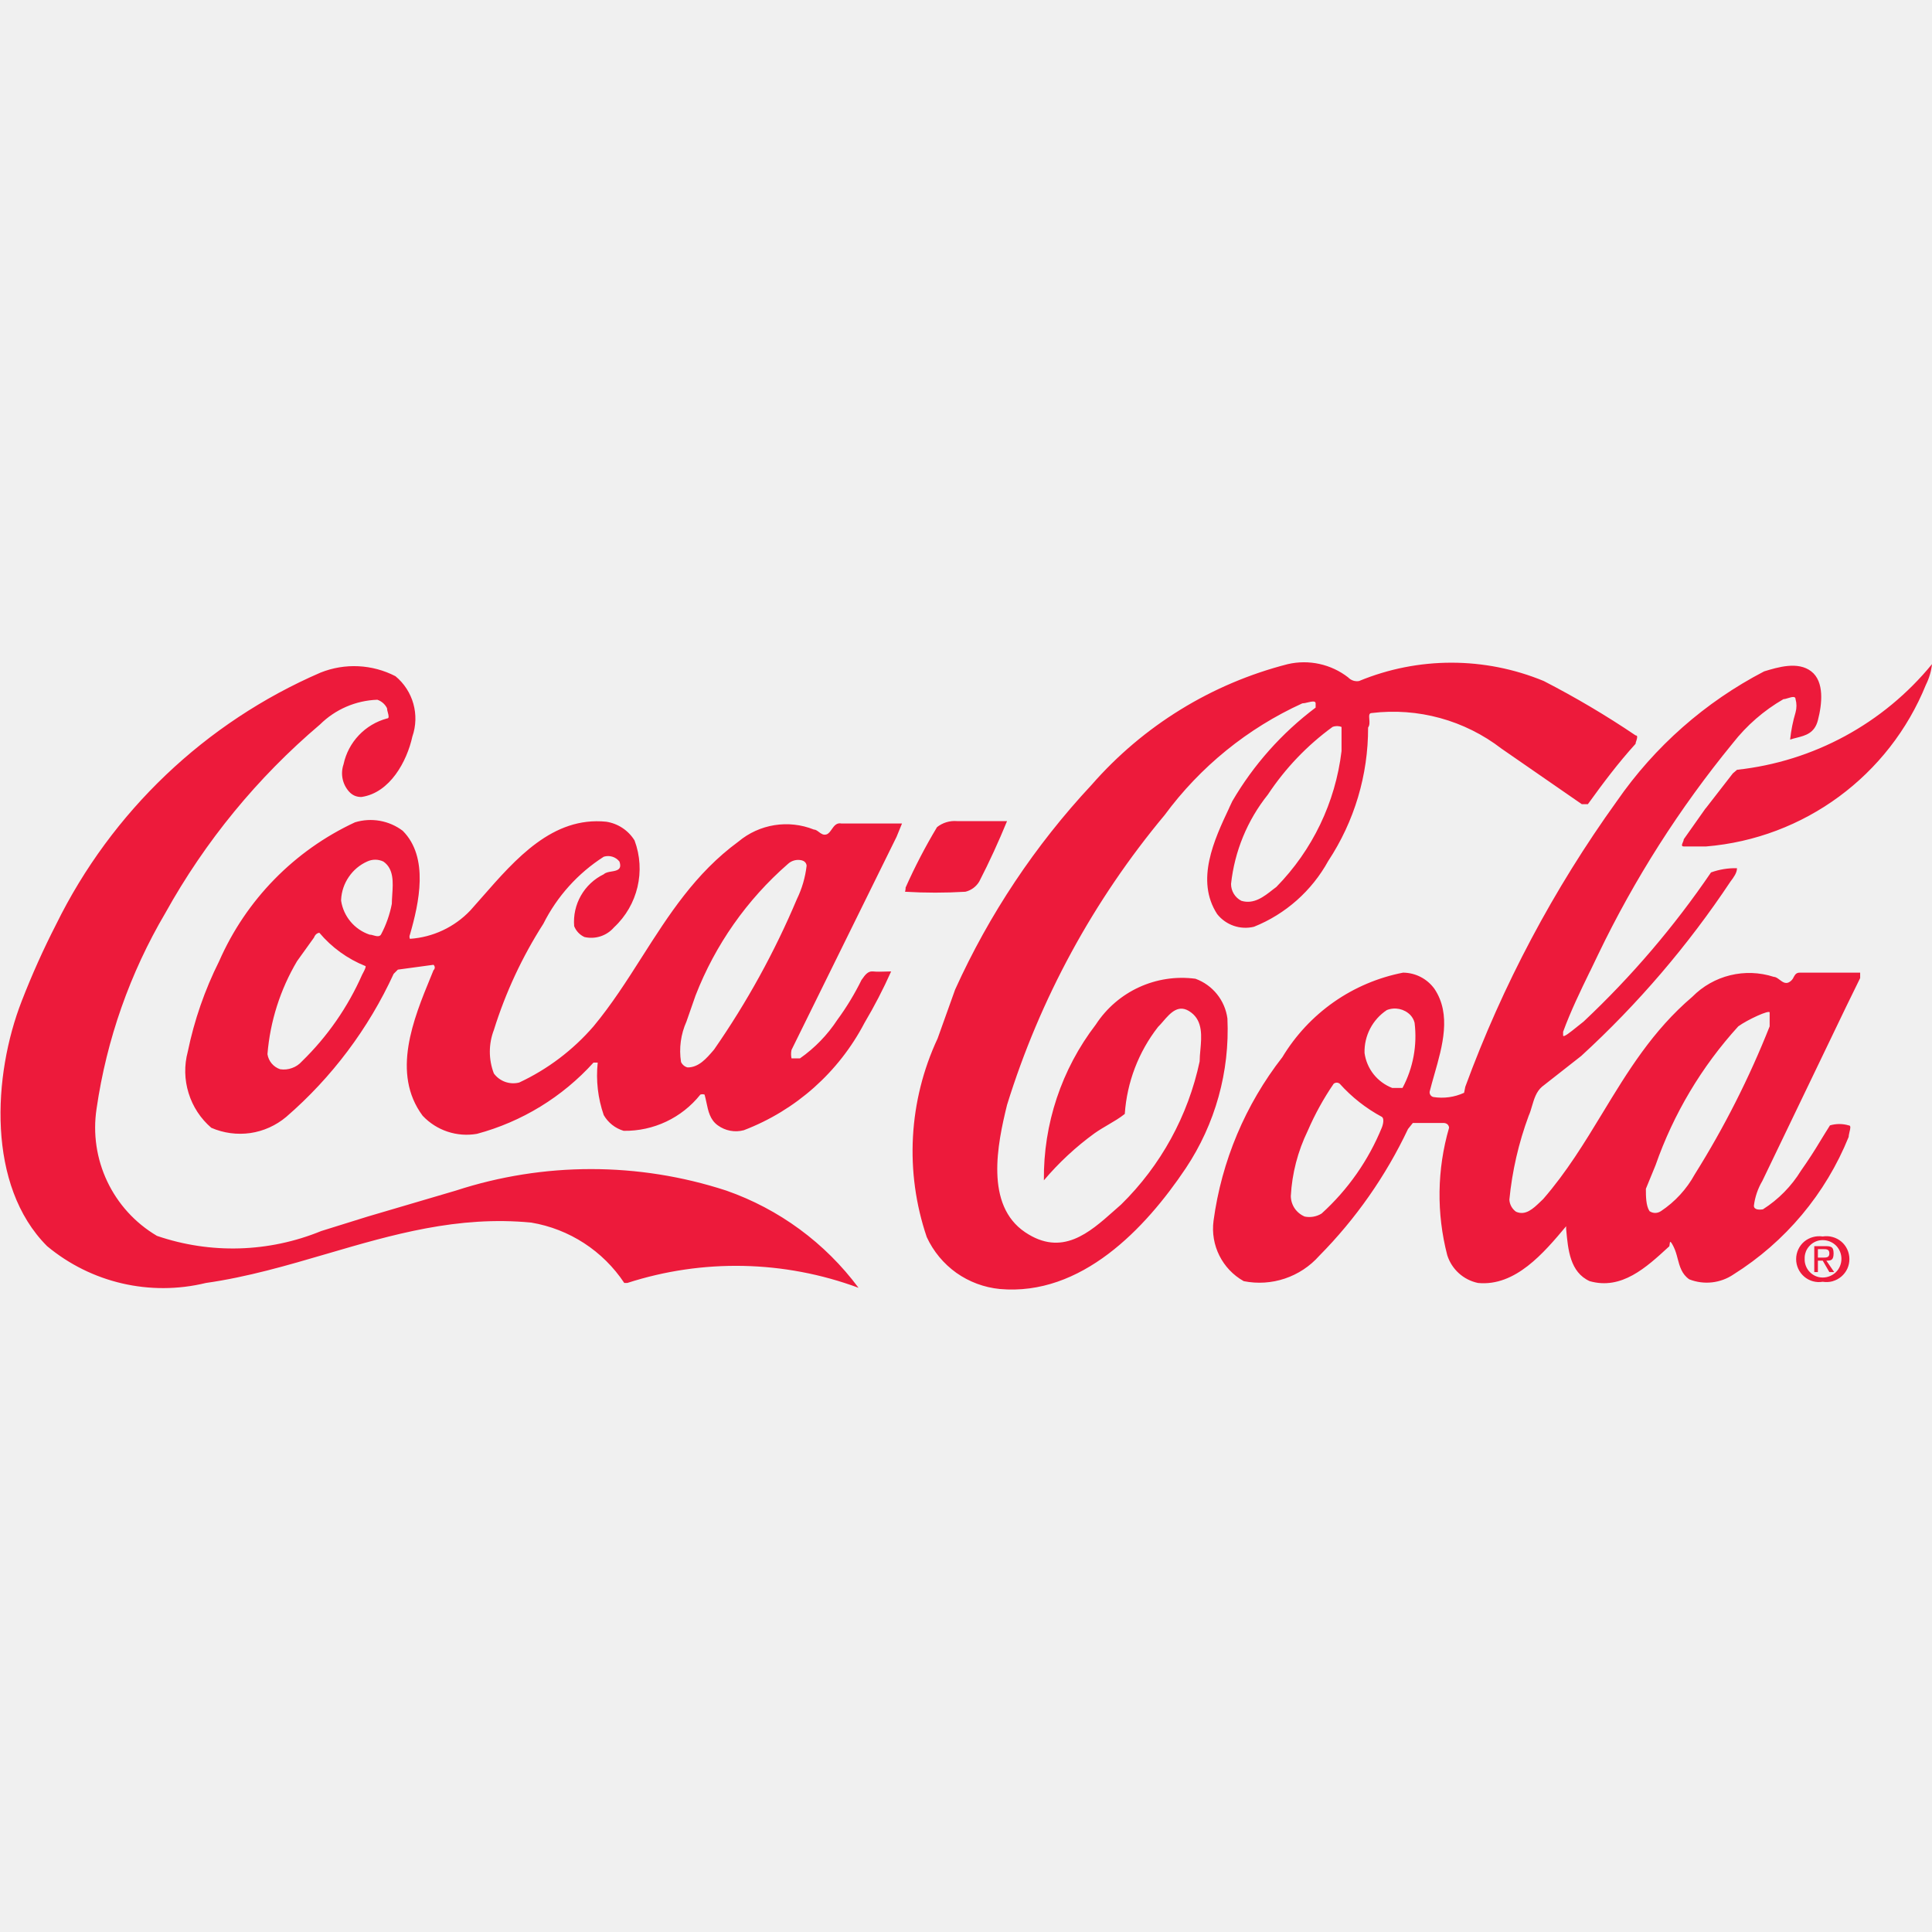
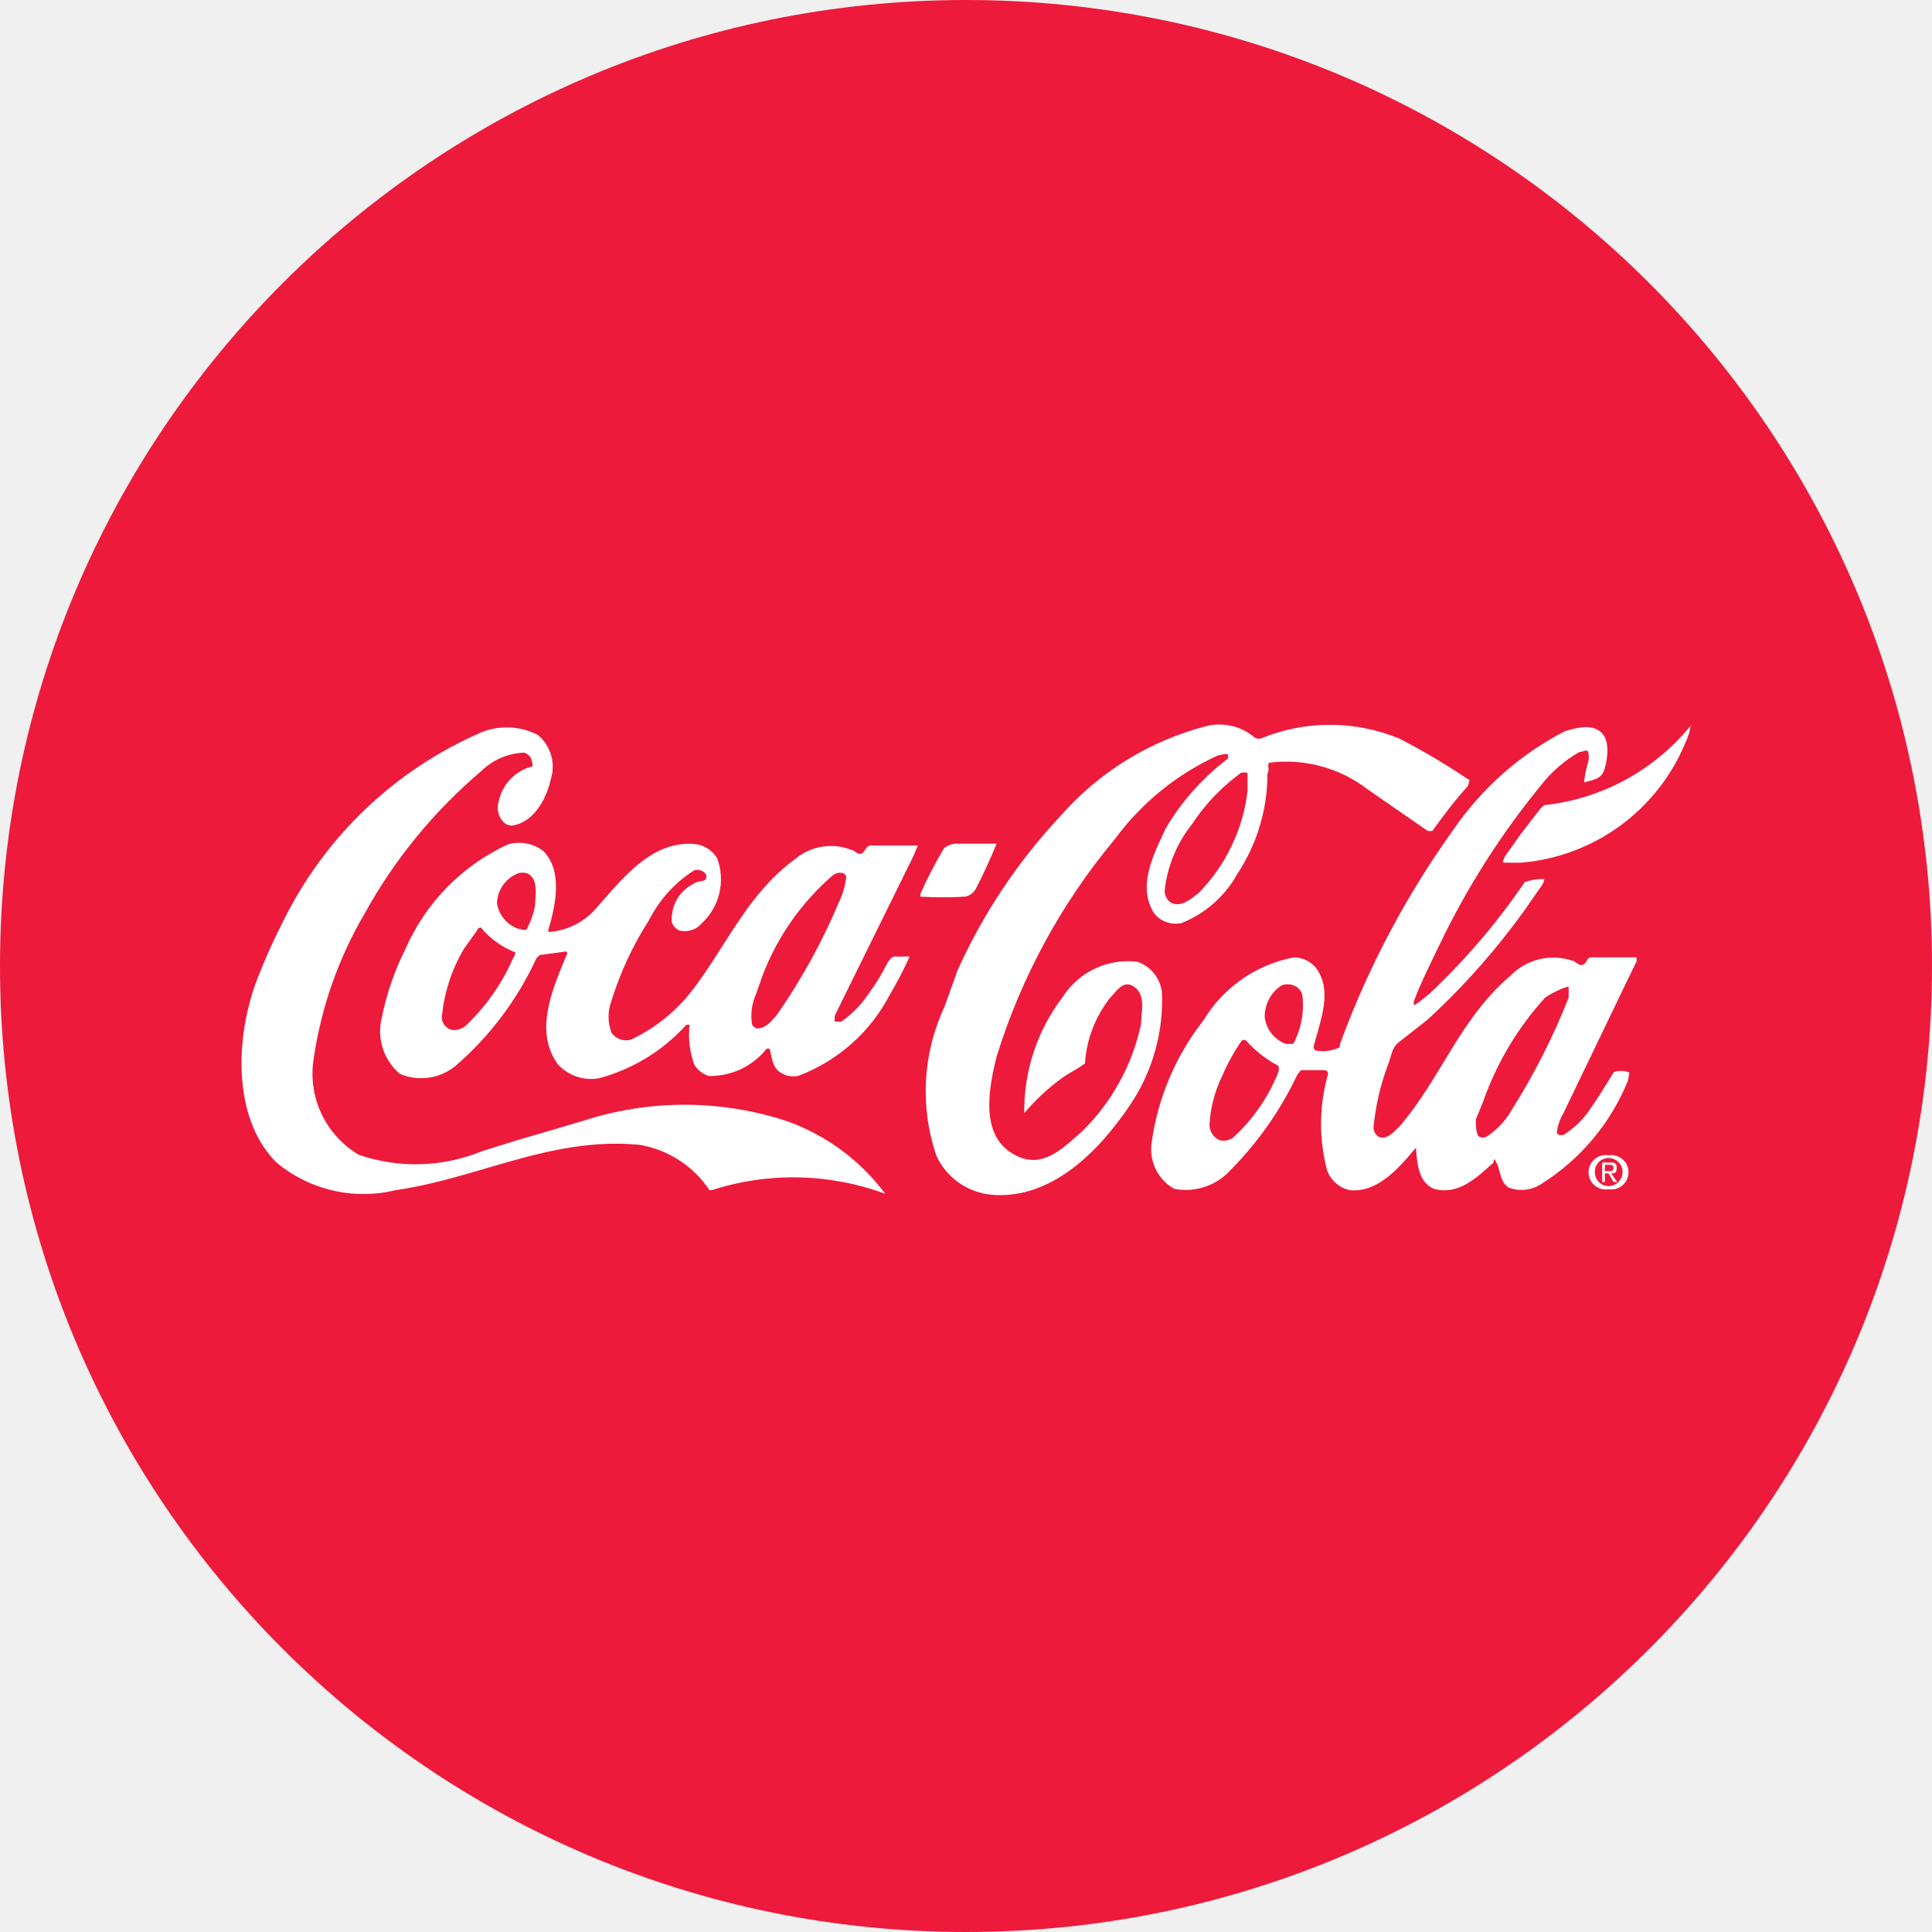
- <svg xmlns="http://www.w3.org/2000/svg" width="32" height="32">
-   <g fill="none" fill-rule="evenodd">
-     <path d="M0 0h32v32H0z" />
-     <path d="M15.82 16.39A12.56 12.56 0 0 1 18.08 13a6.432 6.432 0 0 1 3.25-2 1.193 1.193 0 0 1 1 .22.2.2 0 0 0 .18.06 4.005 4.005 0 0 1 3.06 0c.524.27 1.032.57 1.52.9.041 0 .026.047.013.09a.168.168 0 0 0-.013.05c-.29.32-.53.64-.79 1h-.1l-1.33-.92a2.941 2.941 0 0 0-2.15-.59c-.048 0-.044.046-.04.102.004.047.008.101-.02.138a3.99 3.99 0 0 1-.66 2.21c-.272.494-.706.88-1.23 1.09a.598.598 0 0 1-.61-.21c-.364-.56-.048-1.234.2-1.76v-.003l.001-.001.05-.106a5.248 5.248 0 0 1 1.38-1.55v-.07c0-.047-.068-.03-.134-.015a.407.407 0 0 1-.087.015 5.835 5.835 0 0 0-2.28 1.85 13.921 13.921 0 0 0-2.61 4.8c-.16.65-.37 1.66.3 2.11.61.41 1.062.008 1.47-.354l.12-.106a4.685 4.685 0 0 0 1.3-2.37c0-.059.006-.123.012-.189.02-.225.042-.474-.152-.62-.204-.156-.342.003-.467.148-.028.032-.055.064-.083.091a2.635 2.635 0 0 0-.55 1.44c-.083.067-.176.121-.271.177-.076.044-.153.09-.229.143-.31.225-.592.487-.84.78-.01-.932.292-1.84.86-2.58a1.702 1.702 0 0 1 1.65-.759.815.815 0 0 1 .53.659c.04.88-.202 1.748-.69 2.48-.67 1-1.73 2.12-3.08 2a1.502 1.502 0 0 1-.72-.268 1.5 1.5 0 0 1-.49-.592 4.415 4.415 0 0 1 .18-3.29l.29-.81zm4.57-1.75a.314.314 0 0 0 .17.28c.207.063.373-.067.527-.189l.053-.04a3.868 3.868 0 0 0 1.08-2.25v-.4a.195.195 0 0 0-.15 0c-.42.306-.782.685-1.07 1.12a2.86 2.86 0 0 0-.61 1.48zm-15.08-3.5a8.752 8.752 0 0 0-4.38 4.17c-.212.413-.402.837-.57 1.27-.48 1.23-.58 3.06.42 4.06a3.002 3.002 0 0 0 2.63.61c.688-.098 1.345-.29 2-.482 1.089-.319 2.173-.636 3.39-.518a2.309 2.309 0 0 1 1.54 1h.05a5.848 5.848 0 0 1 3.83.08 4.639 4.639 0 0 0-2.19-1.61 7.22 7.22 0 0 0-4.48 0l-1.46.43-.77.24a3.867 3.867 0 0 1-2.72.08 2.082 2.082 0 0 1-1-2.11 8.896 8.896 0 0 1 1.14-3.24A11.247 11.247 0 0 1 5.3 12a1.42 1.42 0 0 1 .95-.41c.07.024.128.074.16.14 0 .02.007.047.014.072.013.05.026.098-.014.098a1.003 1.003 0 0 0-.72.76.455.455 0 0 0 .09.45c.026.03.059.054.095.07a.266.266 0 0 0 .115.02c.47-.07.75-.59.84-1a.91.91 0 0 0-.28-1 1.494 1.494 0 0 0-1.24-.06zm-1.68 4.78a4.551 4.551 0 0 1 2.25-2.3.885.885 0 0 1 .79.14c.44.44.27 1.2.12 1.72a.085.085 0 0 0-.008.035c0 .012.003.024.008.035a1.52 1.52 0 0 0 1-.47c.065-.072.13-.147.197-.223.556-.635 1.169-1.336 2.053-1.247a.67.67 0 0 1 .47.31 1.33 1.33 0 0 1-.34 1.44.498.498 0 0 1-.49.16.33.33 0 0 1-.17-.18.875.875 0 0 1 .491-.86c.028-.028.077-.037.127-.045.09-.015.178-.03.132-.165a.24.24 0 0 0-.26-.08 2.816 2.816 0 0 0-1 1.11 7.29 7.29 0 0 0-.82 1.76 1.004 1.004 0 0 0 0 .72.399.399 0 0 0 .42.15c.471-.22.89-.537 1.23-.93.301-.362.552-.756.803-1.15.442-.693.883-1.387 1.597-1.91a1.233 1.233 0 0 1 1.25-.2c.03 0 .056.02.083.04.037.028.075.057.127.04.036-.012.06-.047.086-.084.039-.056.08-.114.164-.096h1l-.09.22-1.74 3.53a.33.33 0 0 0 0 .14h.14a2.36 2.36 0 0 0 .62-.64c.153-.208.286-.429.4-.66l.01-.013c.047-.067.096-.136.18-.127.063.007.144.004.214.002l.086-.002c-.13.291-.277.575-.44.85a3.778 3.778 0 0 1-2 1.78.507.507 0 0 1-.43-.08c-.13-.092-.16-.238-.19-.383-.01-.043-.018-.086-.03-.127a.105.105 0 0 0-.07 0 1.593 1.593 0 0 1-1.27.6.567.567 0 0 1-.33-.26 2.008 2.008 0 0 1-.1-.87h-.07c-.516.57-1.186.98-1.93 1.18a.999.999 0 0 1-.9-.3c-.522-.703-.151-1.605.136-2.302l.044-.108a.055.055 0 0 0 .015-.02.054.054 0 0 0 0-.05.055.055 0 0 0-.015-.02l-.59.08-.07.07a6.993 6.993 0 0 1-1.78 2.37c-.17.142-.375.235-.594.267a1.2 1.2 0 0 1-.646-.087 1.234 1.234 0 0 1-.376-.574 1.231 1.231 0 0 1-.014-.686c.107-.52.282-1.025.52-1.5zm1.29 0c-.278.47-.446.996-.49 1.54a.313.313 0 0 0 .21.25.39.39 0 0 0 .197-.02.387.387 0 0 0 .163-.11c.423-.411.762-.9 1-1.44 0 0 .08-.14.05-.14a1.94 1.94 0 0 1-.76-.55s-.06 0-.09.08l-.28.39zm.73-1a.705.705 0 0 0 .47.56.24.24 0 0 1 .066.013c.048.013.097.027.124-.013.085-.16.146-.332.18-.51 0-.047.004-.098.007-.15.014-.204.028-.43-.147-.55a.313.313 0 0 0-.27 0 .722.722 0 0 0-.303.255.726.726 0 0 0-.127.375v.02zm5.72 2c-.094.21-.126.443-.09.67.01.022.026.042.045.058s.041.027.065.032c.184 0 .311-.149.428-.285l.012-.015a13.678 13.678 0 0 0 1.37-2.49c.084-.173.138-.359.16-.55 0 0 0-.07-.08-.09a.25.25 0 0 0-.23.06 5.562 5.562 0 0 0-1.53 2.18l-.15.43zm4.15-3.22a9.287 9.287 0 0 0-.52 1c0 .04-.01.07-.01.07.333.02.667.02 1 0a.366.366 0 0 0 .23-.17c.17-.33.32-.66.46-1h-.83a.47.47 0 0 0-.33.1zm6.572 2.897a3.019 3.019 0 0 0-.852.913 5.63 5.63 0 0 0-1.14 2.71.997.997 0 0 0 .5 1 1.324 1.324 0 0 0 1.251-.42 7.624 7.624 0 0 0 1.47-2.1l.08-.1h.52c.08.01.08.08.08.08-.2.688-.21 1.417-.03 2.11a.68.68 0 0 0 .509.46c.62.06 1.09-.498 1.459-.938l.001-.002v.05l.002.014c.03.327.063.698.388.846.528.15.936-.226 1.305-.565l.005-.005c.01 0 .013-.022.015-.042.003-.04.007-.075.065.042.031.062.05.13.067.197.034.129.069.258.193.343a.789.789 0 0 0 .73-.08 4.822 4.822 0 0 0 1.91-2.28c0-.024.008-.054.014-.083.014-.055.026-.107-.014-.107a.545.545 0 0 0-.31 0c-.053.083-.104.167-.155.25a7.856 7.856 0 0 1-.325.5 1.995 1.995 0 0 1-.63.64c-.06.01-.15.01-.15-.06.018-.145.066-.285.14-.41l1.39-2.89.23-.47v-.09h-1c-.06 0-.078.034-.1.072a.175.175 0 0 1-.08.088c-.059.03-.107-.007-.154-.042-.032-.024-.063-.048-.096-.048a1.322 1.322 0 0 0-1.35.33c-.658.56-1.072 1.241-1.487 1.925-.297.489-.595.979-.983 1.425l-.048.046c-.117.112-.244.234-.402.164a.263.263 0 0 1-.11-.2c.046-.475.154-.942.32-1.39.023-.05.039-.106.055-.161.035-.118.07-.237.165-.319l.65-.51a15.74 15.74 0 0 0 2.473-2.89c.053-.07.107-.143.107-.22a1.19 1.19 0 0 0-.43.07 14.894 14.894 0 0 1-2.11 2.47c-.03.023-.071.055-.113.09-.108.087-.227.183-.227.14v-.06c.125-.342.285-.672.444-.999l.002-.002.134-.279a17.437 17.437 0 0 1 2.23-3.5 2.91 2.91 0 0 1 .84-.73c.02 0 .047-.008.076-.017.06-.018.124-.037.124.017a.41.41 0 0 1 0 .22 2.474 2.474 0 0 0-.09.45 1.27 1.27 0 0 1 .11-.031c.145-.037.295-.075.35-.289.07-.27.11-.64-.11-.81-.22-.17-.55-.07-.78 0a6.751 6.751 0 0 0-2.44 2.15A19.764 19.764 0 0 0 24.27 18l-.02.1a.885.885 0 0 1-.51.07.08.08 0 0 1-.06-.09c.023-.092.05-.187.078-.285.134-.469.284-.993.002-1.415a.646.646 0 0 0-.52-.27c-.412.08-.804.246-1.148.487zm-.648 3.418a.373.373 0 0 1-.064-.205c.02-.375.116-.742.28-1.08.118-.273.262-.535.43-.78a.085.085 0 0 1 .05-.018c.018 0 .036.007.05.018.2.223.437.409.7.55.05.04 0 .17 0 .17a3.92 3.92 0 0 1-1 1.43.386.386 0 0 1-.28.05.378.378 0 0 1-.166-.135zm1.307-2.222a.728.728 0 0 1-.15-.353.826.826 0 0 1 .369-.71.36.36 0 0 1 .39.082c.034.037.058.08.07.128.046.372-.024.75-.2 1.08h-.17a.733.733 0 0 1-.309-.227zm4.57 2.267c-.06-.09-.06-.25-.06-.37l.16-.39a6.704 6.704 0 0 1 1.37-2.3c.15-.11.52-.28.52-.23V17a15.058 15.058 0 0 1-1.24 2.45 1.734 1.734 0 0 1-.56.61c-.029.019-.062.03-.096.03s-.067-.011-.095-.03zm.93-6.67.45-.58.07-.06A4.844 4.844 0 0 0 32 11a1.004 1.004 0 0 1-.1.34 4.313 4.313 0 0 1-3.641 2.68h-.37c-.046 0-.03-.035-.015-.071a.141.141 0 0 0 .015-.049l.36-.51zm1.66 7.342a.282.282 0 0 0-.02.118c-.002.04.005.08.02.118a.285.285 0 0 0 .064.1.295.295 0 0 0 .215.092.316.316 0 0 0 .22-.09.314.314 0 0 0 0-.44.316.316 0 0 0-.22-.09.295.295 0 0 0-.215.092.303.303 0 0 0-.065.1zm.442.49a.39.39 0 0 1-.163.008.374.374 0 0 1-.307-.085.382.382 0 0 1 0-.58.392.392 0 0 1 .307-.085.374.374 0 0 1 .163.009.374.374 0 0 1 .244.206.384.384 0 0 1 0 .32.384.384 0 0 1-.243.206zm-.163-.342h-.08v.19h-.06v-.43h.16c.11 0 .16 0 .16.12s-.05.12-.12.12l.13.19h-.08l-.11-.19zm-.08-.19v.14h.08c.06 0 .11 0 .11-.07s-.05-.07-.1-.07h-.09z" fill="#ED1A3B" />
-   </g>
+ <svg xmlns="http://www.w3.org/2000/svg" width="32" height="32" viewBox="0 0 32 32" fill="none">
+   <path d="M0 16C0 7.163 7.163 0 16 0C24.837 0 32 7.163 32 16C32 24.837 24.837 32 16 32C7.163 32 0 24.837 0 16Z" fill="#ED1A3B" />
+   <path fill-rule="evenodd" clip-rule="evenodd" d="M15.862 16.067C16.284 15.132 16.857 14.273 17.557 13.524C18.199 12.788 19.049 12.265 19.995 12.023C20.125 11.993 20.259 11.992 20.389 12.021C20.519 12.049 20.641 12.107 20.746 12.188C20.763 12.206 20.784 12.22 20.807 12.228C20.831 12.236 20.856 12.238 20.881 12.233C21.616 11.929 22.441 11.929 23.176 12.233C23.57 12.435 23.95 12.661 24.317 12.908C24.347 12.908 24.336 12.943 24.326 12.975C24.321 12.99 24.317 13.004 24.317 13.013C24.099 13.254 23.919 13.493 23.724 13.764H23.649L22.651 13.073C22.192 12.72 21.613 12.561 21.038 12.631C21.002 12.631 21.005 12.665 21.008 12.707C21.011 12.743 21.014 12.783 20.993 12.811C20.994 13.4 20.822 13.977 20.498 14.469C20.294 14.839 19.968 15.128 19.575 15.287C19.492 15.307 19.405 15.302 19.323 15.274C19.242 15.247 19.171 15.196 19.118 15.129C18.844 14.709 19.082 14.203 19.267 13.808L19.268 13.805C19.281 13.778 19.293 13.752 19.305 13.726C19.57 13.274 19.922 12.879 20.34 12.563V12.511C20.34 12.476 20.29 12.488 20.241 12.499C20.216 12.505 20.193 12.511 20.175 12.511C19.496 12.82 18.907 13.298 18.465 13.899C17.581 14.958 16.915 16.182 16.507 17.5C16.387 17.987 16.229 18.745 16.732 19.082C17.189 19.39 17.528 19.088 17.834 18.817C17.865 18.79 17.895 18.763 17.925 18.737C18.417 18.253 18.757 17.635 18.9 16.959C18.9 16.915 18.904 16.867 18.909 16.818C18.924 16.648 18.94 16.462 18.795 16.352C18.642 16.235 18.538 16.355 18.444 16.464C18.423 16.488 18.403 16.511 18.383 16.532C18.14 16.843 17.996 17.219 17.97 17.612C17.907 17.662 17.838 17.703 17.766 17.745C17.709 17.778 17.651 17.812 17.595 17.852C17.362 18.021 17.15 18.218 16.965 18.437C16.956 17.738 17.183 17.056 17.61 16.502C17.741 16.299 17.927 16.139 18.146 16.038C18.365 15.937 18.608 15.9 18.848 15.932C18.953 15.97 19.045 16.037 19.115 16.124C19.185 16.211 19.23 16.316 19.245 16.427C19.275 17.086 19.093 17.738 18.728 18.287C18.225 19.038 17.43 19.878 16.417 19.788C16.223 19.769 16.036 19.699 15.877 19.586C15.718 19.473 15.591 19.32 15.509 19.142C15.234 18.333 15.282 17.449 15.644 16.674L15.862 16.067ZM19.29 14.754C19.29 14.797 19.301 14.84 19.324 14.877C19.346 14.914 19.379 14.944 19.418 14.964C19.573 15.011 19.697 14.913 19.813 14.822C19.826 14.812 19.84 14.801 19.853 14.791C20.302 14.334 20.587 13.74 20.663 13.103V12.803C20.627 12.79 20.587 12.79 20.551 12.803C20.235 13.034 19.963 13.318 19.748 13.644C19.493 13.963 19.334 14.348 19.29 14.754Z" fill="white" />
+   <path d="M7.977 12.128C6.545 12.747 5.38 13.856 4.691 15.257C4.532 15.566 4.389 15.884 4.264 16.209C3.904 17.132 3.829 18.505 4.579 19.255C4.849 19.48 5.168 19.639 5.511 19.718C5.854 19.798 6.21 19.796 6.552 19.713C7.068 19.639 7.561 19.495 8.052 19.351C8.869 19.112 9.682 18.873 10.595 18.962C10.829 19.002 11.052 19.089 11.251 19.218C11.45 19.347 11.62 19.515 11.751 19.713H11.788C12.726 19.41 13.738 19.431 14.662 19.773C14.247 19.215 13.675 18.794 13.019 18.565C11.927 18.209 10.75 18.209 9.658 18.565L8.562 18.887L7.985 19.067C7.334 19.334 6.609 19.355 5.944 19.128C5.675 18.969 5.46 18.733 5.326 18.451C5.192 18.169 5.146 17.853 5.194 17.545C5.318 16.686 5.609 15.861 6.049 15.114C6.543 14.224 7.193 13.431 7.97 12.773C8.16 12.585 8.415 12.475 8.682 12.466C8.735 12.484 8.778 12.521 8.802 12.571C8.802 12.586 8.808 12.606 8.813 12.625C8.823 12.662 8.832 12.698 8.802 12.698C8.669 12.734 8.547 12.806 8.452 12.907C8.356 13.008 8.291 13.133 8.262 13.268C8.243 13.326 8.239 13.387 8.251 13.446C8.263 13.505 8.29 13.561 8.33 13.606C8.349 13.629 8.373 13.646 8.401 13.658C8.428 13.67 8.458 13.675 8.487 13.674C8.84 13.621 9.05 13.231 9.118 12.923C9.163 12.792 9.168 12.649 9.13 12.515C9.092 12.381 9.015 12.262 8.908 12.173C8.765 12.099 8.608 12.057 8.447 12.049C8.287 12.041 8.126 12.068 7.977 12.128Z" fill="white" />
+   <path fill-rule="evenodd" clip-rule="evenodd" d="M6.717 15.714C7.051 14.953 7.651 14.339 8.405 13.989C8.505 13.958 8.611 13.951 8.714 13.97C8.817 13.988 8.914 14.03 8.997 14.094C9.328 14.424 9.2 14.994 9.088 15.384C9.084 15.392 9.081 15.401 9.081 15.41C9.081 15.419 9.084 15.428 9.088 15.437C9.373 15.417 9.641 15.291 9.838 15.084C9.886 15.03 9.935 14.974 9.985 14.917C10.402 14.44 10.862 13.914 11.526 13.981C11.598 13.992 11.667 14.018 11.728 14.059C11.789 14.099 11.84 14.152 11.878 14.214C11.947 14.399 11.96 14.6 11.915 14.793C11.869 14.985 11.768 15.159 11.623 15.294C11.579 15.345 11.521 15.384 11.456 15.405C11.391 15.426 11.322 15.429 11.256 15.414C11.197 15.387 11.151 15.339 11.128 15.279C11.117 15.147 11.146 15.014 11.211 14.899C11.277 14.784 11.376 14.691 11.496 14.634C11.517 14.613 11.554 14.606 11.591 14.6C11.658 14.589 11.725 14.578 11.691 14.476C11.668 14.448 11.637 14.427 11.602 14.416C11.568 14.405 11.53 14.405 11.496 14.416C11.175 14.621 10.916 14.909 10.745 15.249C10.482 15.659 10.275 16.104 10.13 16.569C10.063 16.743 10.063 16.936 10.13 17.11C10.166 17.157 10.215 17.194 10.271 17.214C10.327 17.234 10.388 17.237 10.445 17.222C10.799 17.057 11.113 16.819 11.368 16.524C11.594 16.253 11.782 15.957 11.97 15.661C12.302 15.141 12.633 14.621 13.169 14.229C13.297 14.121 13.451 14.05 13.617 14.024C13.782 13.997 13.951 14.016 14.106 14.079C14.129 14.079 14.148 14.094 14.168 14.109C14.196 14.13 14.225 14.152 14.264 14.139C14.291 14.13 14.309 14.103 14.328 14.076C14.357 14.034 14.388 13.99 14.451 14.004H15.202L15.134 14.169L13.829 16.817C13.821 16.852 13.821 16.887 13.829 16.922H13.934C14.118 16.793 14.276 16.63 14.399 16.442C14.513 16.286 14.614 16.12 14.699 15.947L14.706 15.937C14.741 15.887 14.778 15.835 14.841 15.842C14.888 15.847 14.949 15.845 15.002 15.843C15.026 15.842 15.048 15.842 15.067 15.842C14.969 16.06 14.858 16.273 14.736 16.479C14.416 17.093 13.882 17.567 13.236 17.815C13.181 17.83 13.124 17.832 13.068 17.822C13.012 17.811 12.959 17.788 12.914 17.755C12.815 17.685 12.793 17.576 12.77 17.468C12.764 17.435 12.757 17.403 12.748 17.372C12.732 17.366 12.713 17.366 12.696 17.372C12.582 17.515 12.437 17.63 12.272 17.708C12.107 17.786 11.926 17.825 11.743 17.822C11.639 17.791 11.55 17.721 11.496 17.627C11.423 17.418 11.397 17.195 11.421 16.974H11.368C10.981 17.403 10.478 17.71 9.92 17.86C9.798 17.881 9.672 17.872 9.554 17.832C9.436 17.793 9.33 17.725 9.245 17.635C8.853 17.107 9.132 16.43 9.347 15.907L9.38 15.827C9.385 15.822 9.389 15.817 9.391 15.811C9.394 15.806 9.395 15.799 9.395 15.793C9.395 15.787 9.394 15.78 9.391 15.774C9.389 15.768 9.385 15.763 9.38 15.759L8.937 15.819L8.885 15.872C8.572 16.553 8.117 17.159 7.55 17.65C7.422 17.756 7.268 17.826 7.104 17.849C6.939 17.873 6.772 17.851 6.619 17.785C6.487 17.671 6.389 17.521 6.337 17.354C6.285 17.187 6.282 17.009 6.327 16.839C6.407 16.449 6.538 16.07 6.717 15.714ZM7.685 15.714C7.476 16.066 7.35 16.461 7.317 16.869C7.323 16.912 7.341 16.953 7.369 16.986C7.397 17.019 7.433 17.044 7.475 17.057C7.524 17.065 7.575 17.06 7.622 17.043C7.669 17.026 7.711 16.997 7.745 16.959C8.062 16.651 8.316 16.284 8.495 15.879C8.495 15.879 8.555 15.774 8.532 15.774C8.311 15.686 8.115 15.544 7.962 15.361C7.962 15.361 7.917 15.361 7.895 15.421L7.685 15.714ZM8.232 14.964C8.247 15.059 8.288 15.149 8.35 15.223C8.412 15.297 8.494 15.353 8.585 15.384C8.6 15.384 8.617 15.389 8.634 15.394C8.67 15.404 8.707 15.414 8.727 15.384C8.791 15.264 8.837 15.135 8.862 15.001C8.862 14.966 8.865 14.928 8.868 14.889C8.878 14.736 8.889 14.566 8.757 14.476C8.726 14.461 8.691 14.454 8.656 14.454C8.621 14.454 8.587 14.461 8.555 14.476C8.463 14.518 8.384 14.584 8.327 14.667C8.27 14.751 8.237 14.848 8.232 14.949V14.964ZM12.523 16.464C12.452 16.622 12.429 16.796 12.456 16.967C12.463 16.984 12.475 16.999 12.489 17.01C12.504 17.022 12.52 17.03 12.538 17.035C12.676 17.035 12.772 16.923 12.859 16.82L12.868 16.809C13.275 16.224 13.62 15.598 13.896 14.941C13.959 14.811 13.999 14.672 14.016 14.529C14.016 14.529 14.016 14.476 13.956 14.461C13.896 14.446 13.836 14.461 13.784 14.506C13.274 14.95 12.88 15.512 12.636 16.142L12.523 16.464Z" fill="white" />
+   <path d="M15.637 14.049C15.492 14.29 15.361 14.541 15.247 14.799C15.247 14.829 15.239 14.851 15.239 14.851C15.489 14.866 15.739 14.866 15.989 14.851C16.025 14.843 16.059 14.827 16.089 14.806C16.119 14.784 16.143 14.756 16.162 14.724C16.289 14.476 16.402 14.229 16.507 13.974H15.884C15.795 13.966 15.707 13.993 15.637 14.049Z" fill="white" />
+   <path fill-rule="evenodd" clip-rule="evenodd" d="M20.566 16.222C20.308 16.403 20.09 16.637 19.928 16.907C19.467 17.497 19.172 18.198 19.073 18.94C19.053 19.088 19.079 19.239 19.146 19.372C19.212 19.506 19.318 19.617 19.448 19.69C19.618 19.724 19.794 19.712 19.958 19.657C20.123 19.602 20.27 19.505 20.386 19.375C20.84 18.916 21.212 18.384 21.488 17.8L21.548 17.725H21.938C21.998 17.732 21.998 17.785 21.998 17.785C21.849 18.301 21.842 18.847 21.976 19.368C22.003 19.454 22.053 19.531 22.12 19.592C22.188 19.653 22.27 19.694 22.358 19.713C22.823 19.758 23.175 19.339 23.453 19.009L23.454 19.008V19.045L23.455 19.055C23.477 19.3 23.502 19.579 23.746 19.69C24.142 19.802 24.448 19.52 24.725 19.266L24.729 19.262C24.737 19.262 24.738 19.246 24.74 19.231C24.743 19.201 24.745 19.174 24.789 19.262C24.812 19.309 24.826 19.36 24.839 19.41C24.865 19.507 24.89 19.604 24.984 19.668C25.073 19.703 25.17 19.716 25.265 19.705C25.361 19.695 25.452 19.661 25.532 19.608C26.177 19.202 26.679 18.604 26.965 17.897C26.965 17.879 26.97 17.857 26.975 17.835C26.985 17.793 26.994 17.755 26.965 17.755C26.889 17.732 26.808 17.732 26.732 17.755C26.692 17.817 26.654 17.88 26.616 17.942C26.539 18.067 26.462 18.192 26.372 18.317C26.253 18.511 26.091 18.675 25.899 18.797C25.854 18.805 25.787 18.805 25.787 18.752C25.8 18.644 25.836 18.539 25.892 18.445L26.935 16.277L27.107 15.924V15.857H26.357C26.312 15.857 26.298 15.882 26.282 15.911C26.27 15.934 26.256 15.96 26.222 15.977C26.178 15.999 26.141 15.971 26.107 15.945C26.082 15.927 26.059 15.909 26.035 15.909C25.859 15.852 25.672 15.845 25.493 15.889C25.314 15.933 25.151 16.025 25.022 16.157C24.528 16.576 24.217 17.088 23.906 17.601C23.683 17.968 23.46 18.335 23.169 18.67C23.157 18.681 23.145 18.693 23.132 18.704C23.045 18.788 22.95 18.88 22.831 18.827C22.807 18.81 22.787 18.788 22.773 18.762C22.758 18.736 22.75 18.707 22.749 18.677C22.783 18.321 22.864 17.97 22.989 17.635C23.005 17.596 23.018 17.555 23.03 17.514C23.056 17.425 23.082 17.336 23.154 17.274L23.641 16.892C24.324 16.265 24.931 15.56 25.449 14.791C25.463 14.769 25.48 14.747 25.497 14.724C25.536 14.671 25.577 14.617 25.577 14.559C25.467 14.557 25.358 14.574 25.254 14.611C24.796 15.285 24.265 15.906 23.671 16.464C23.648 16.481 23.618 16.506 23.586 16.531C23.505 16.597 23.416 16.669 23.416 16.637V16.592C23.51 16.335 23.63 16.088 23.75 15.842L23.75 15.841C23.784 15.771 23.818 15.701 23.851 15.632C24.302 14.693 24.864 13.811 25.524 13.006C25.697 12.784 25.911 12.599 26.154 12.458C26.169 12.458 26.19 12.452 26.211 12.446C26.256 12.432 26.305 12.418 26.305 12.458C26.32 12.512 26.32 12.569 26.305 12.623C26.271 12.733 26.248 12.846 26.237 12.961C26.263 12.952 26.291 12.944 26.319 12.937C26.428 12.91 26.54 12.882 26.582 12.721C26.635 12.518 26.665 12.241 26.5 12.113C26.335 11.986 26.087 12.061 25.914 12.113C25.182 12.493 24.553 13.047 24.084 13.726C23.298 14.818 22.665 16.012 22.201 17.274L22.186 17.349C22.066 17.404 21.933 17.423 21.803 17.402C21.789 17.398 21.776 17.39 21.768 17.377C21.759 17.365 21.756 17.349 21.758 17.334C21.775 17.266 21.796 17.194 21.817 17.12C21.917 16.769 22.029 16.376 21.818 16.059C21.774 15.997 21.716 15.946 21.648 15.911C21.58 15.875 21.505 15.857 21.428 15.857C21.119 15.917 20.825 16.041 20.566 16.222ZM20.081 18.786C20.05 18.741 20.033 18.687 20.033 18.632C20.048 18.351 20.119 18.075 20.243 17.822C20.331 17.617 20.439 17.421 20.566 17.237C20.576 17.229 20.589 17.224 20.603 17.224C20.617 17.224 20.63 17.229 20.641 17.237C20.79 17.404 20.968 17.544 21.166 17.65C21.203 17.68 21.166 17.777 21.166 17.777C20.999 18.186 20.743 18.553 20.416 18.85C20.353 18.888 20.278 18.902 20.205 18.887C20.155 18.867 20.111 18.831 20.081 18.786ZM21.061 17.119C21.001 17.043 20.962 16.951 20.948 16.854C20.945 16.749 20.969 16.645 21.017 16.552C21.066 16.459 21.138 16.379 21.226 16.322C21.291 16.296 21.363 16.296 21.428 16.322C21.463 16.335 21.494 16.356 21.519 16.383C21.543 16.411 21.561 16.444 21.571 16.479C21.605 16.758 21.553 17.041 21.421 17.29H21.293C21.202 17.254 21.122 17.195 21.061 17.119ZM24.489 18.82C24.444 18.752 24.444 18.632 24.444 18.542L24.564 18.25C24.787 17.611 25.137 17.024 25.592 16.524C25.704 16.442 25.982 16.314 25.982 16.352V16.524C25.729 17.164 25.418 17.78 25.052 18.362C24.951 18.547 24.807 18.704 24.632 18.82C24.611 18.834 24.586 18.842 24.56 18.842C24.535 18.842 24.51 18.834 24.489 18.82Z" fill="white" />
+   <path d="M25.187 13.816L25.524 13.381L25.577 13.336C26.526 13.234 27.396 12.762 28 12.023C27.99 12.112 27.965 12.198 27.925 12.278C27.701 12.833 27.326 13.315 26.844 13.67C26.362 14.025 25.791 14.239 25.194 14.289H24.917C24.882 14.289 24.893 14.262 24.905 14.235C24.911 14.222 24.917 14.209 24.917 14.199L25.187 13.816Z" fill="white" />
+   <path fill-rule="evenodd" clip-rule="evenodd" d="M26.642 19.435H26.582V19.578H26.537V19.255H26.657C26.74 19.255 26.777 19.255 26.777 19.345C26.777 19.435 26.74 19.435 26.687 19.435L26.785 19.578H26.725L26.642 19.435ZM26.582 19.293V19.398H26.642C26.687 19.398 26.725 19.398 26.725 19.345C26.725 19.293 26.687 19.293 26.65 19.293H26.582Z" fill="white" />
+   <path fill-rule="evenodd" clip-rule="evenodd" d="M26.765 19.691C26.725 19.702 26.683 19.704 26.642 19.698C26.601 19.704 26.56 19.702 26.52 19.691C26.48 19.68 26.443 19.66 26.412 19.634C26.38 19.607 26.355 19.573 26.337 19.536C26.32 19.498 26.311 19.458 26.311 19.416C26.311 19.375 26.32 19.334 26.337 19.297C26.355 19.259 26.38 19.226 26.412 19.199C26.443 19.172 26.48 19.153 26.52 19.142C26.56 19.131 26.601 19.128 26.642 19.135C26.683 19.128 26.725 19.131 26.765 19.142C26.804 19.153 26.841 19.172 26.873 19.199C26.904 19.226 26.93 19.259 26.947 19.297C26.964 19.334 26.973 19.375 26.973 19.416C26.973 19.458 26.964 19.498 26.947 19.536C26.93 19.573 26.904 19.607 26.873 19.634C26.841 19.66 26.804 19.68 26.765 19.691ZM26.432 19.324C26.421 19.352 26.416 19.382 26.417 19.413C26.416 19.443 26.421 19.473 26.432 19.501C26.443 19.529 26.459 19.555 26.48 19.577C26.501 19.598 26.526 19.616 26.554 19.627C26.582 19.639 26.612 19.645 26.642 19.645C26.704 19.645 26.763 19.621 26.807 19.577C26.85 19.533 26.875 19.474 26.875 19.413C26.875 19.351 26.85 19.292 26.807 19.248C26.763 19.204 26.704 19.18 26.642 19.18C26.612 19.18 26.582 19.186 26.554 19.198C26.526 19.21 26.501 19.227 26.48 19.249C26.459 19.27 26.443 19.296 26.432 19.324Z" fill="white" />
</svg>
